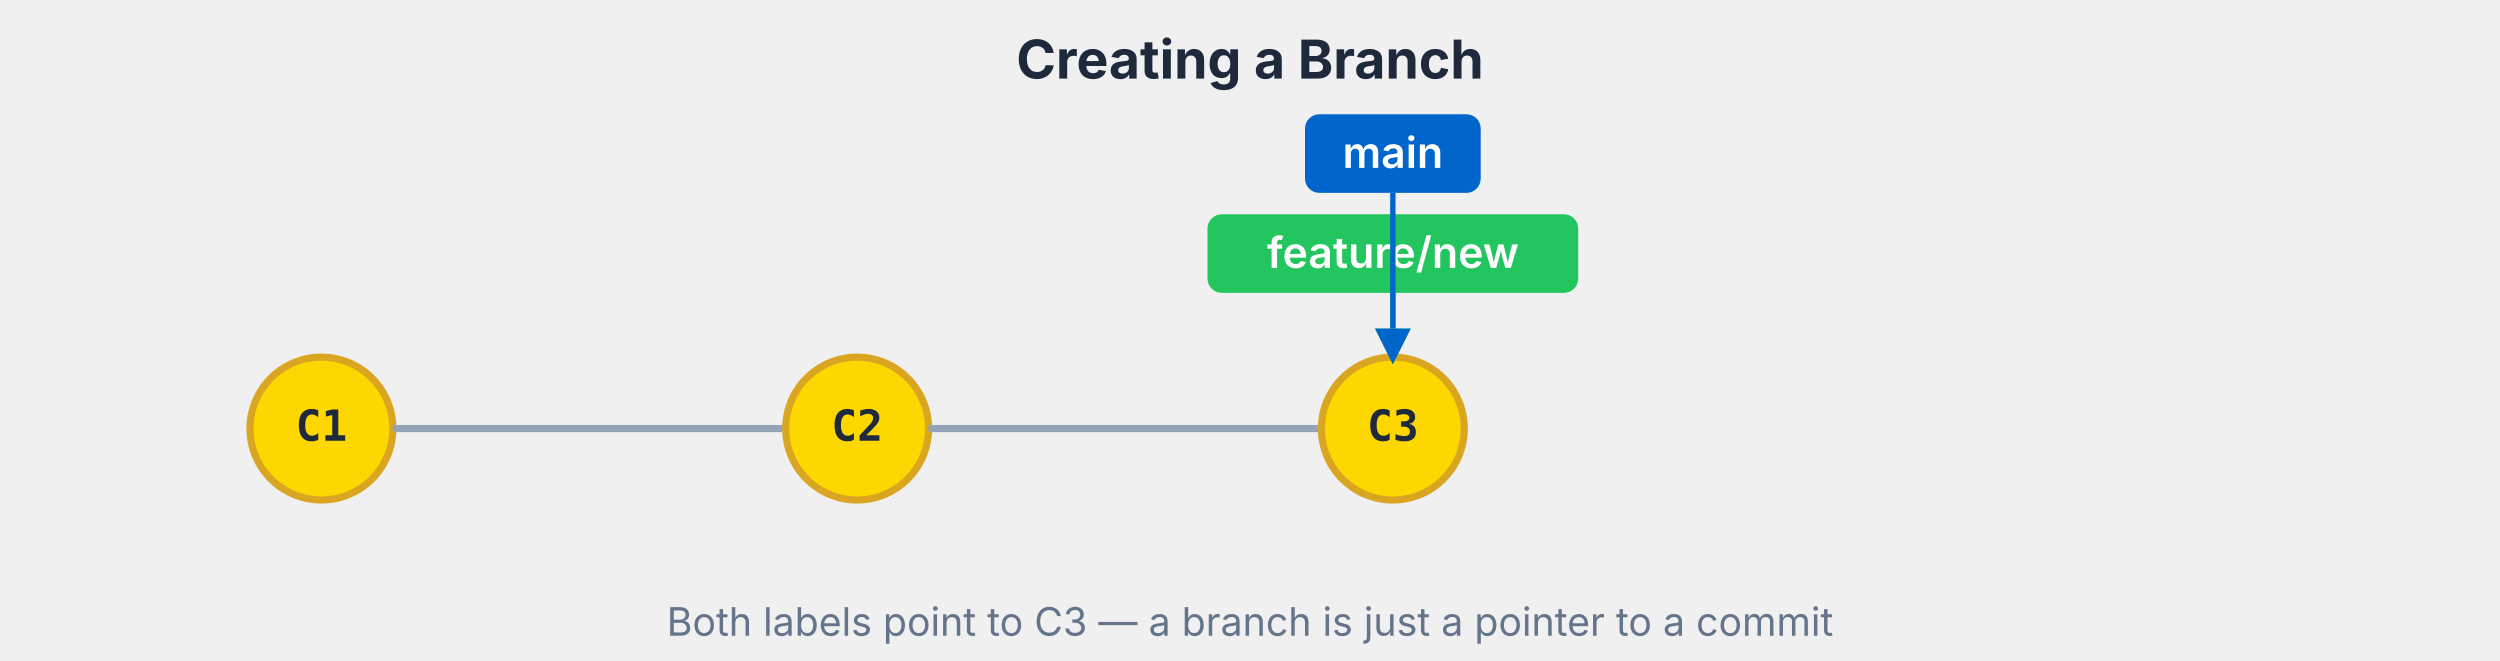
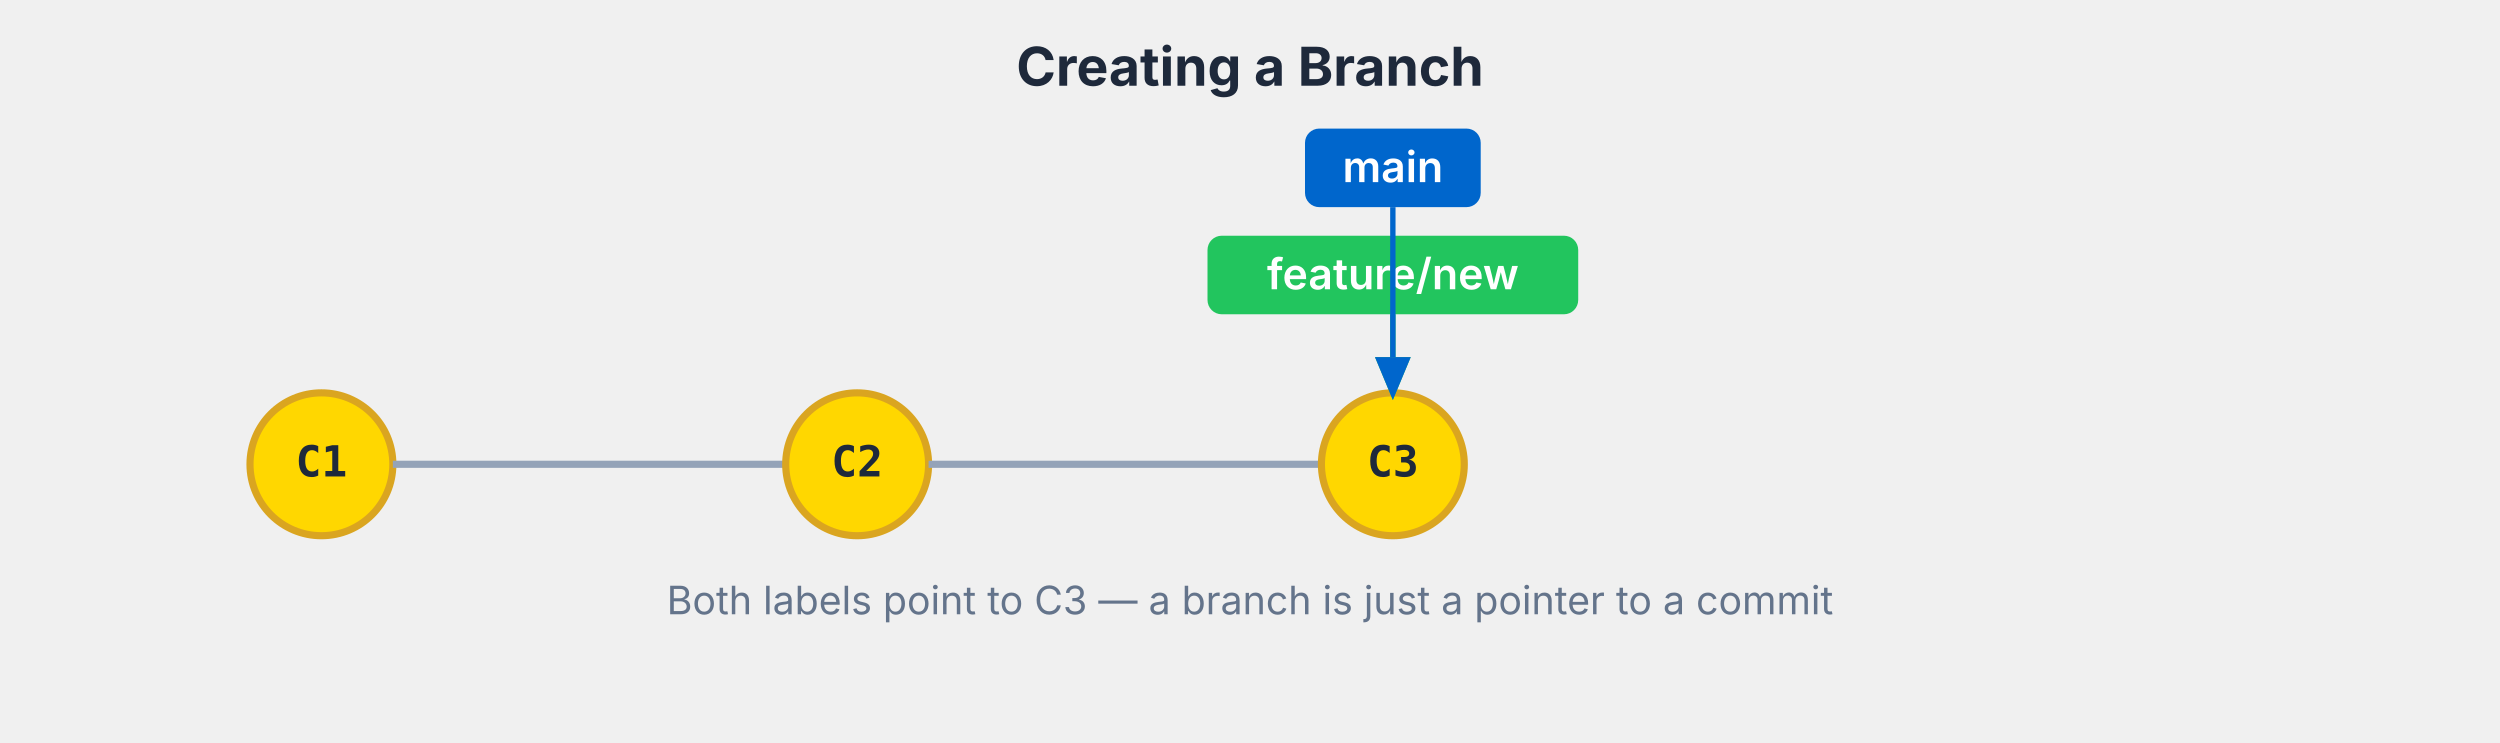
- <svg xmlns="http://www.w3.org/2000/svg" viewBox="0 0 700 185">
-   <text x="350" y="22" font-family="-apple-system, BlinkMacSystemFont, 'Segoe UI', sans-serif" font-size="15" font-weight="bold" text-anchor="middle" fill="#1e293b">Creating a Branch</text>
-   <circle cx="90" cy="120" r="20" fill="#FFD700" stroke="#DAA520" stroke-width="2" opacity="1" />
-   <text x="90" y="120" font-family="monospace" font-size="12" font-weight="bold" text-anchor="middle" dominant-baseline="middle" fill="#1e293b" opacity="1">C1</text>
-   <line x1="110" y1="120" x2="220" y2="120" stroke="#94a3b8" stroke-width="2" fill="none" />
-   <circle cx="240" cy="120" r="20" fill="#FFD700" stroke="#DAA520" stroke-width="2" opacity="1" />
-   <text x="240" y="120" font-family="monospace" font-size="12" font-weight="bold" text-anchor="middle" dominant-baseline="middle" fill="#1e293b" opacity="1">C2</text>
-   <line x1="260" y1="120" x2="370" y2="120" stroke="#94a3b8" stroke-width="2" fill="none" />
-   <circle cx="390" cy="120" r="20" fill="#FFD700" stroke="#DAA520" stroke-width="2" opacity="1" />
-   <text x="390" y="120" font-family="monospace" font-size="12" font-weight="bold" text-anchor="middle" dominant-baseline="middle" fill="#1e293b" opacity="1">C3</text>
-   <rect x="338.1" y="60.0" width="103.8" height="22" rx="4" fill="#22C55E" />
-   <text x="390" y="75.0" font-family="-apple-system, BlinkMacSystemFont, 'Segoe UI', sans-serif" font-size="12" font-weight="600" text-anchor="middle" fill="white">feature/new</text>
-   <line x1="390" y1="82" x2="390" y2="92.0" stroke="#22C55E" stroke-width="1.5" />
-   <polygon points="385,92.0 395,92.0 390,102.0" fill="#22C55E" />
-   <rect x="365.4" y="32.0" width="49.2" height="22" rx="4" fill="#0066CC" />
-   <text x="390" y="47.0" font-family="-apple-system, BlinkMacSystemFont, 'Segoe UI', sans-serif" font-size="12" font-weight="600" text-anchor="middle" fill="white">main</text>
-   <line x1="390" y1="54" x2="390" y2="92.0" stroke="#0066CC" stroke-width="1.5" />
-   <polygon points="385,92.0 395,92.0 390,102.0" fill="#0066CC" />
-   <text x="350" y="178" font-family="-apple-system, BlinkMacSystemFont, 'Segoe UI', sans-serif" font-size="11" fill="#64748b" text-anchor="middle">Both labels point to C3 — a branch is just a pointer to a commit</text>
+ <svg xmlns="http://www.w3.org/2000/svg" viewBox="0 0 700 208">
+   <text x="350" y="24" font-family="-apple-system, BlinkMacSystemFont, 'Segoe UI', sans-serif" font-size="15" font-weight="bold" text-anchor="middle" fill="#1e293b">Creating a Branch</text>
+   <circle cx="90" cy="130" r="20" fill="#FFD700" stroke="#DAA520" stroke-width="2" />
+   <text x="90" y="130" font-family="monospace" font-size="12" font-weight="bold" text-anchor="middle" dominant-baseline="middle" fill="#1e293b">C1</text>
+   <line x1="110" y1="130" x2="220" y2="130" stroke="#94a3b8" stroke-width="2" fill="none" />
+   <circle cx="240" cy="130" r="20" fill="#FFD700" stroke="#DAA520" stroke-width="2" />
+   <text x="240" y="130" font-family="monospace" font-size="12" font-weight="bold" text-anchor="middle" dominant-baseline="middle" fill="#1e293b">C2</text>
+   <line x1="260" y1="130" x2="370" y2="130" stroke="#94a3b8" stroke-width="2" fill="none" />
+   <circle cx="390" cy="130" r="20" fill="#FFD700" stroke="#DAA520" stroke-width="2" />
+   <text x="390" y="130" font-family="monospace" font-size="12" font-weight="bold" text-anchor="middle" dominant-baseline="middle" fill="#1e293b">C3</text>
+   <rect x="338.1" y="66" width="103.8" height="22" rx="4" fill="#22C55E" />
+   <text x="390" y="81" font-family="-apple-system, BlinkMacSystemFont, 'Segoe UI', sans-serif" font-size="12" font-weight="600" text-anchor="middle" fill="white">feature/new</text>
+   <line x1="390" y1="88" x2="390" y2="100" stroke="#22C55E" stroke-width="1.5" />
+   <polygon points="385,100 395,100 390,112" fill="#22C55E" />
+   <rect x="365.4" y="36" width="49.2" height="22" rx="4" fill="#0066CC" />
+   <text x="390" y="51" font-family="-apple-system, BlinkMacSystemFont, 'Segoe UI', sans-serif" font-size="12" font-weight="600" text-anchor="middle" fill="white">main</text>
+   <line x1="390" y1="58" x2="390" y2="100" stroke="#0066CC" stroke-width="1.5" />
+   <polygon points="385,100 395,100 390,112" fill="#0066CC" />
+   <text x="350" y="172" font-family="-apple-system, BlinkMacSystemFont, 'Segoe UI', sans-serif" font-size="11" fill="#64748b" text-anchor="middle">Both labels point to C3 — a branch is just a pointer to a commit</text>
</svg>
